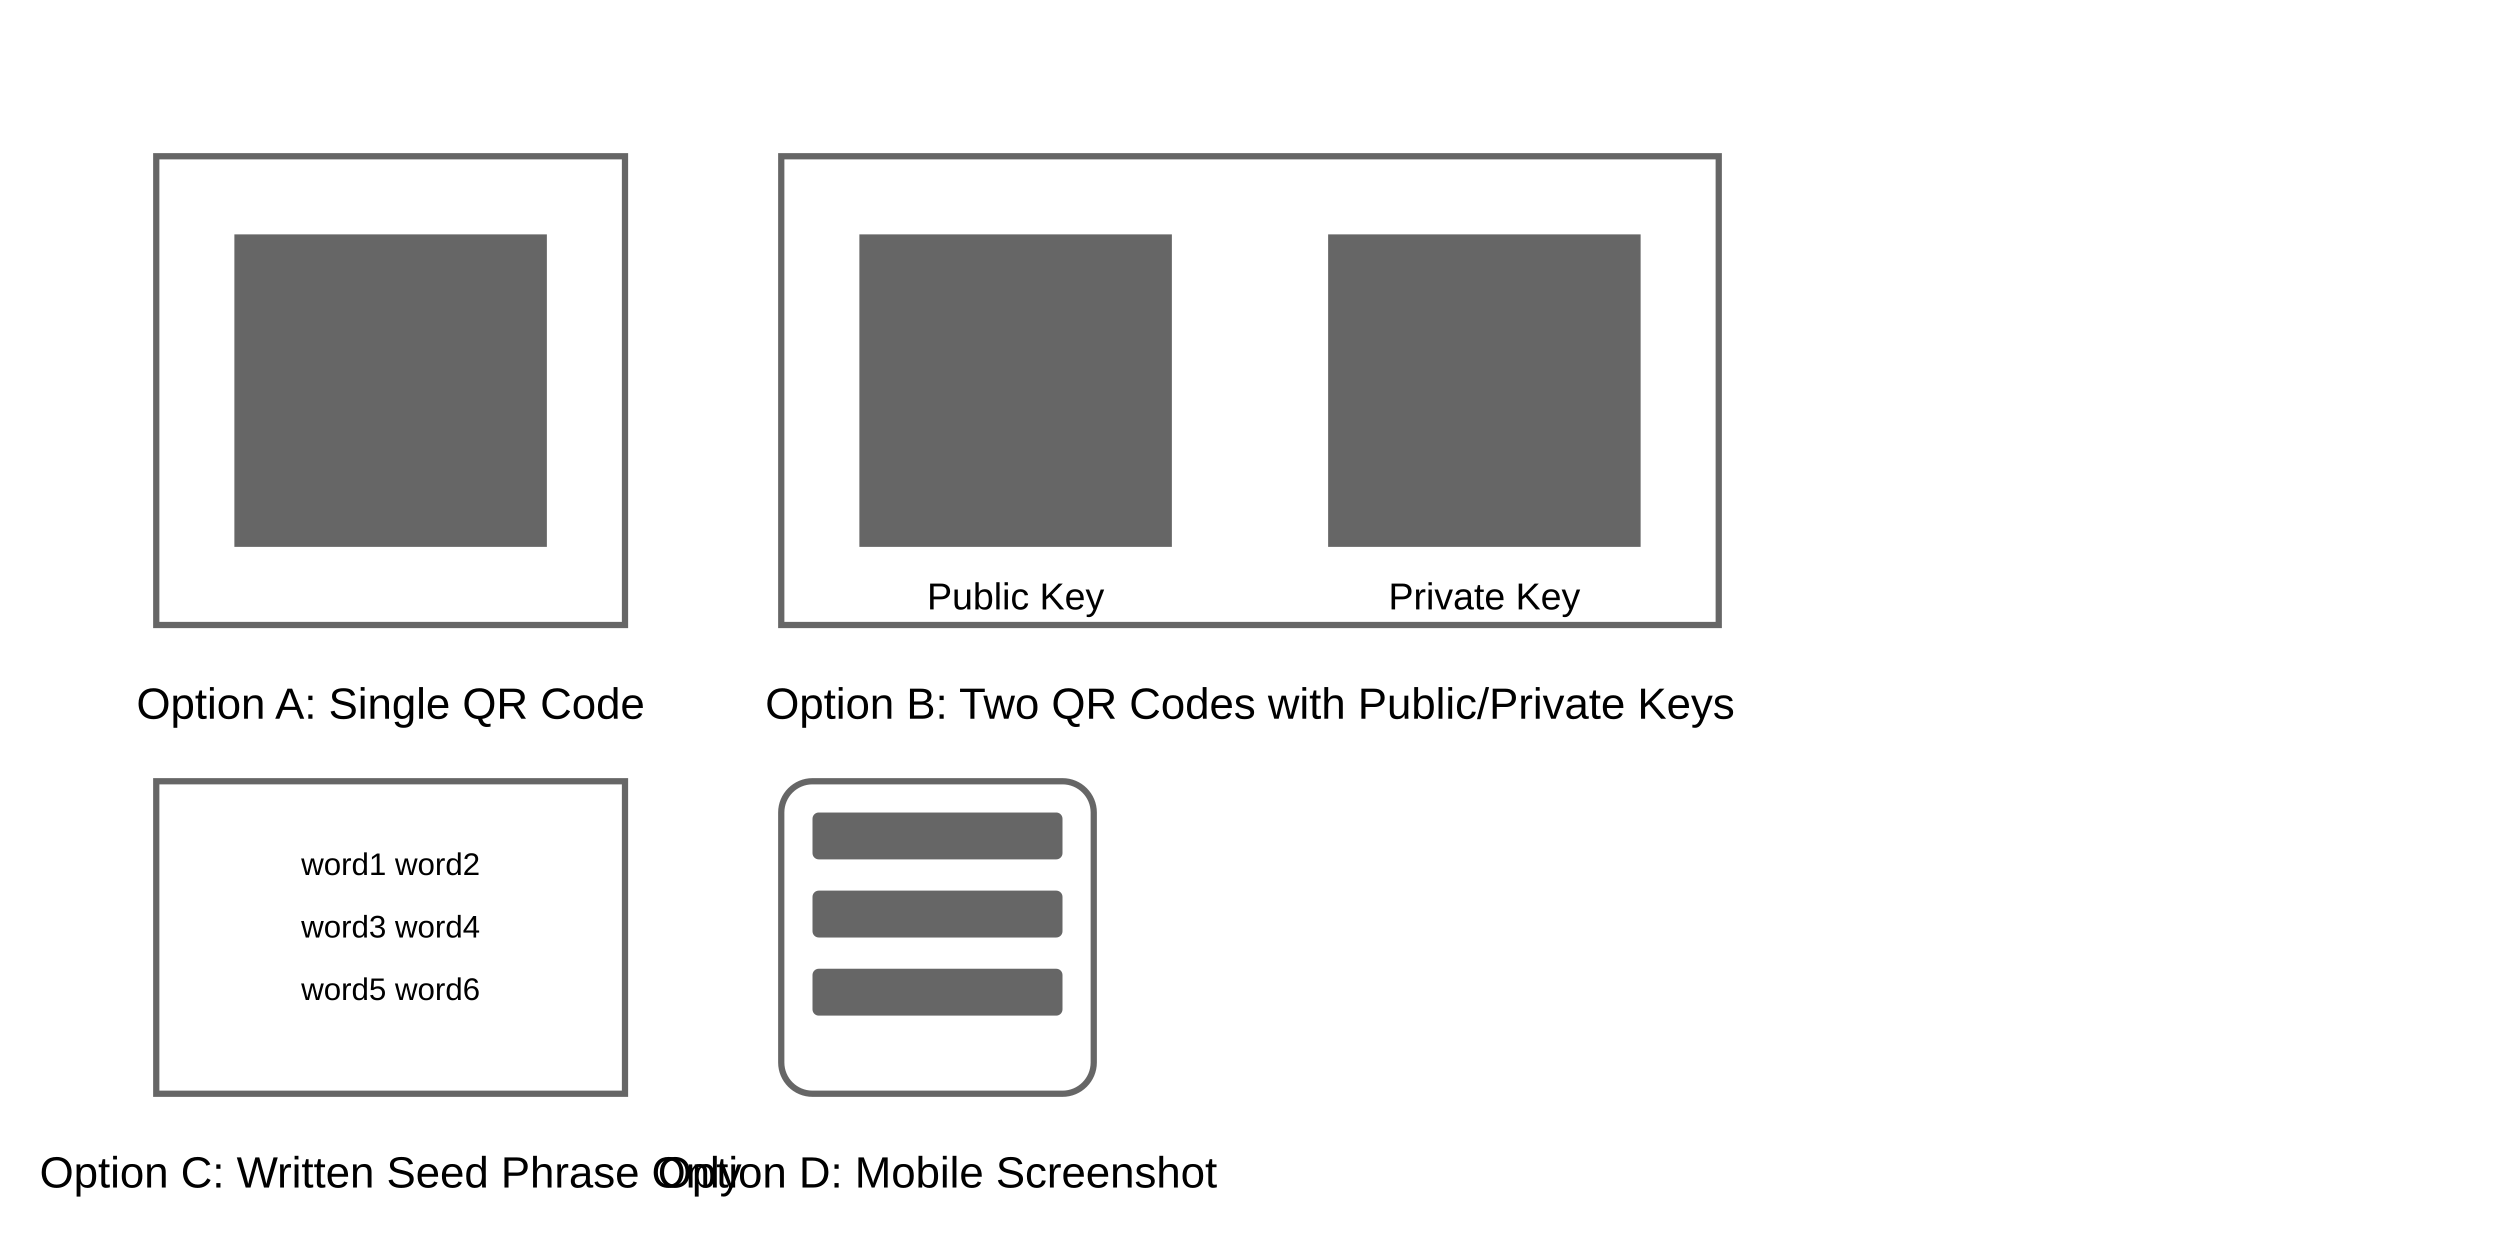
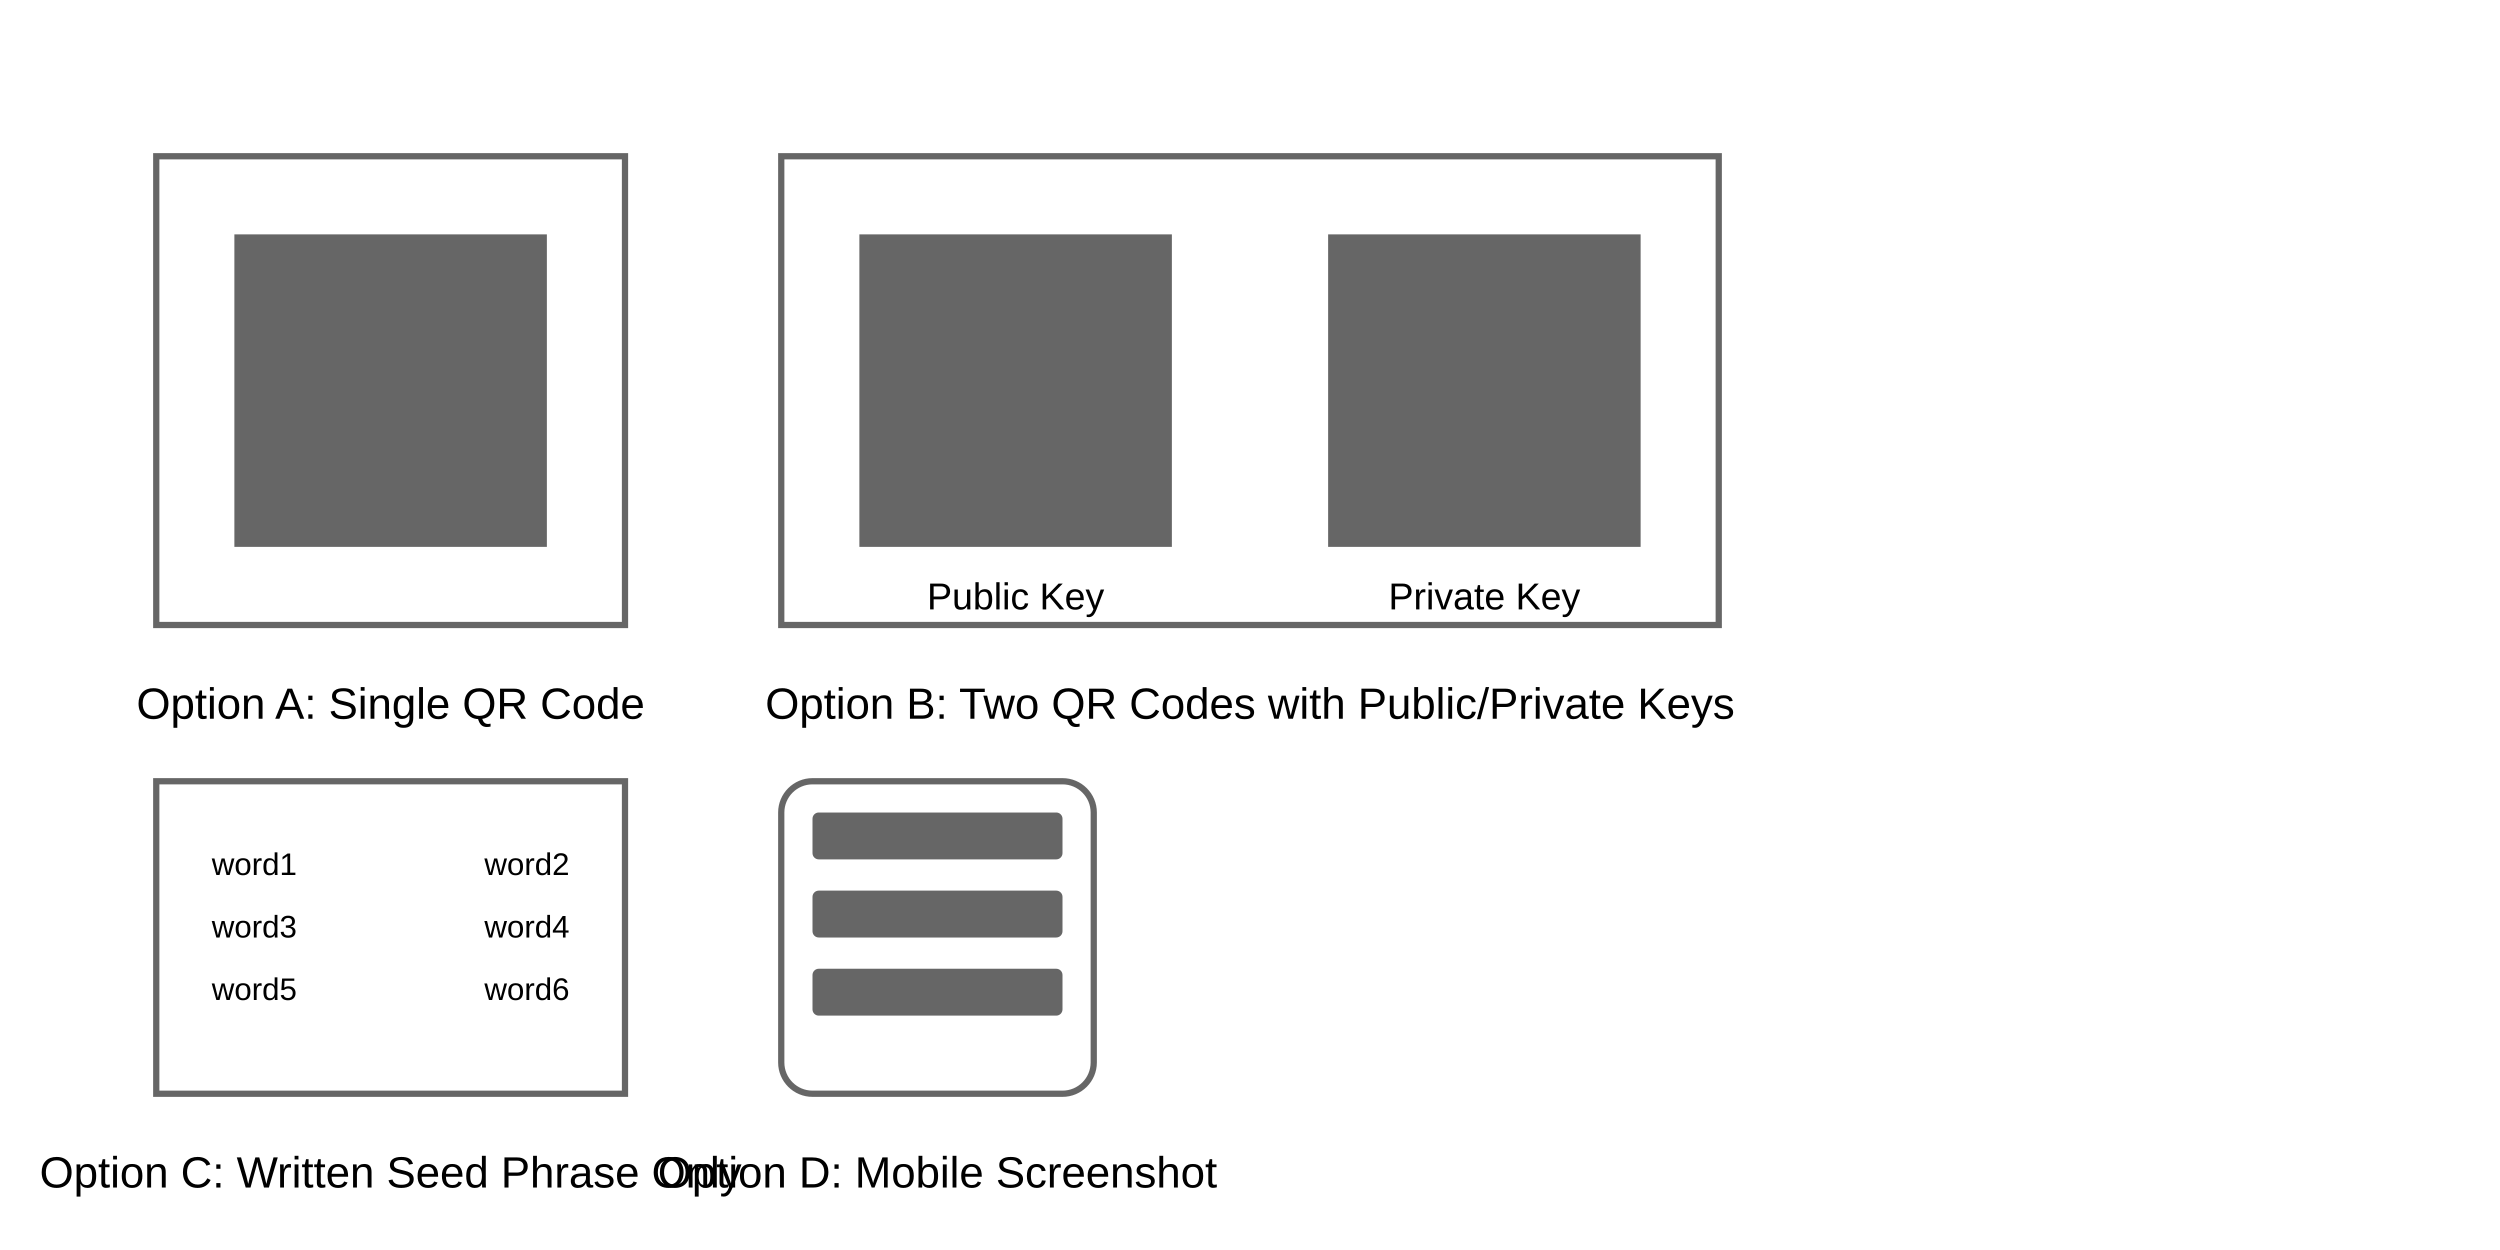
<svg xmlns="http://www.w3.org/2000/svg" width="800" height="400" viewBox="0 0 800 400">
  <g transform="translate(50, 50)">
    <rect x="0" y="0" width="150" height="150" fill="none" stroke="#666" stroke-width="2" />
    <text x="75" y="180" text-anchor="middle" font-family="Arial" font-size="14">Option A: Single QR Code</text>
    <rect x="25" y="25" width="100" height="100" fill="#666" />
  </g>
  <g transform="translate(250, 50)">
    <rect x="0" y="0" width="300" height="150" fill="none" stroke="#666" stroke-width="2" />
    <text x="150" y="180" text-anchor="middle" font-family="Arial" font-size="14">Option B: Two QR Codes with Public/Private Keys</text>
    <g transform="translate(25, 25)">
      <rect width="100" height="100" fill="#666" />
      <text x="50" y="120" text-anchor="middle" font-family="Arial" font-size="12">Public Key</text>
    </g>
    <g transform="translate(175, 25)">
      <rect width="100" height="100" fill="#666" />
      <text x="50" y="120" text-anchor="middle" font-family="Arial" font-size="12">Private Key</text>
    </g>
  </g>
  <g transform="translate(50, 250)">
    <rect x="0" y="0" width="150" height="100" fill="none" stroke="#666" stroke-width="2" />
    <text x="75" y="130" text-anchor="middle" font-family="Arial" font-size="14">Option C: Written Seed Phrase Only</text>
-     <text x="75" y="30" text-anchor="middle" font-family="Arial" font-size="10">word1 word2</text>
-     <text x="75" y="50" text-anchor="middle" font-family="Arial" font-size="10">word3 word4</text>
-     <text x="75" y="70" text-anchor="middle" font-family="Arial" font-size="10">word5 word6</text>
+     <text x="45" y="30" text-anchor="end" font-family="Arial" font-size="10">word1</text>
+     <text x="105" y="30" text-anchor="start" font-family="Arial" font-size="10">word2</text>
+     <text x="45" y="50" text-anchor="end" font-family="Arial" font-size="10">word3</text>
+     <text x="105" y="50" text-anchor="start" font-family="Arial" font-size="10">word4</text>
+     <text x="45" y="70" text-anchor="end" font-family="Arial" font-size="10">word5</text>
+     <text x="105" y="70" text-anchor="start" font-family="Arial" font-size="10">word6</text>
  </g>
  <g transform="translate(250, 250)">
    <rect x="0" y="0" width="100" height="100" fill="none" stroke="#666" stroke-width="2" rx="10" />
    <text x="50" y="130" text-anchor="middle" font-family="Arial" font-size="14">Option D: Mobile Screenshot</text>
    <rect x="10" y="10" width="80" height="15" fill="#666" rx="2" />
    <rect x="10" y="35" width="80" height="15" fill="#666" rx="2" />
    <rect x="10" y="60" width="80" height="15" fill="#666" rx="2" />
  </g>
</svg>
